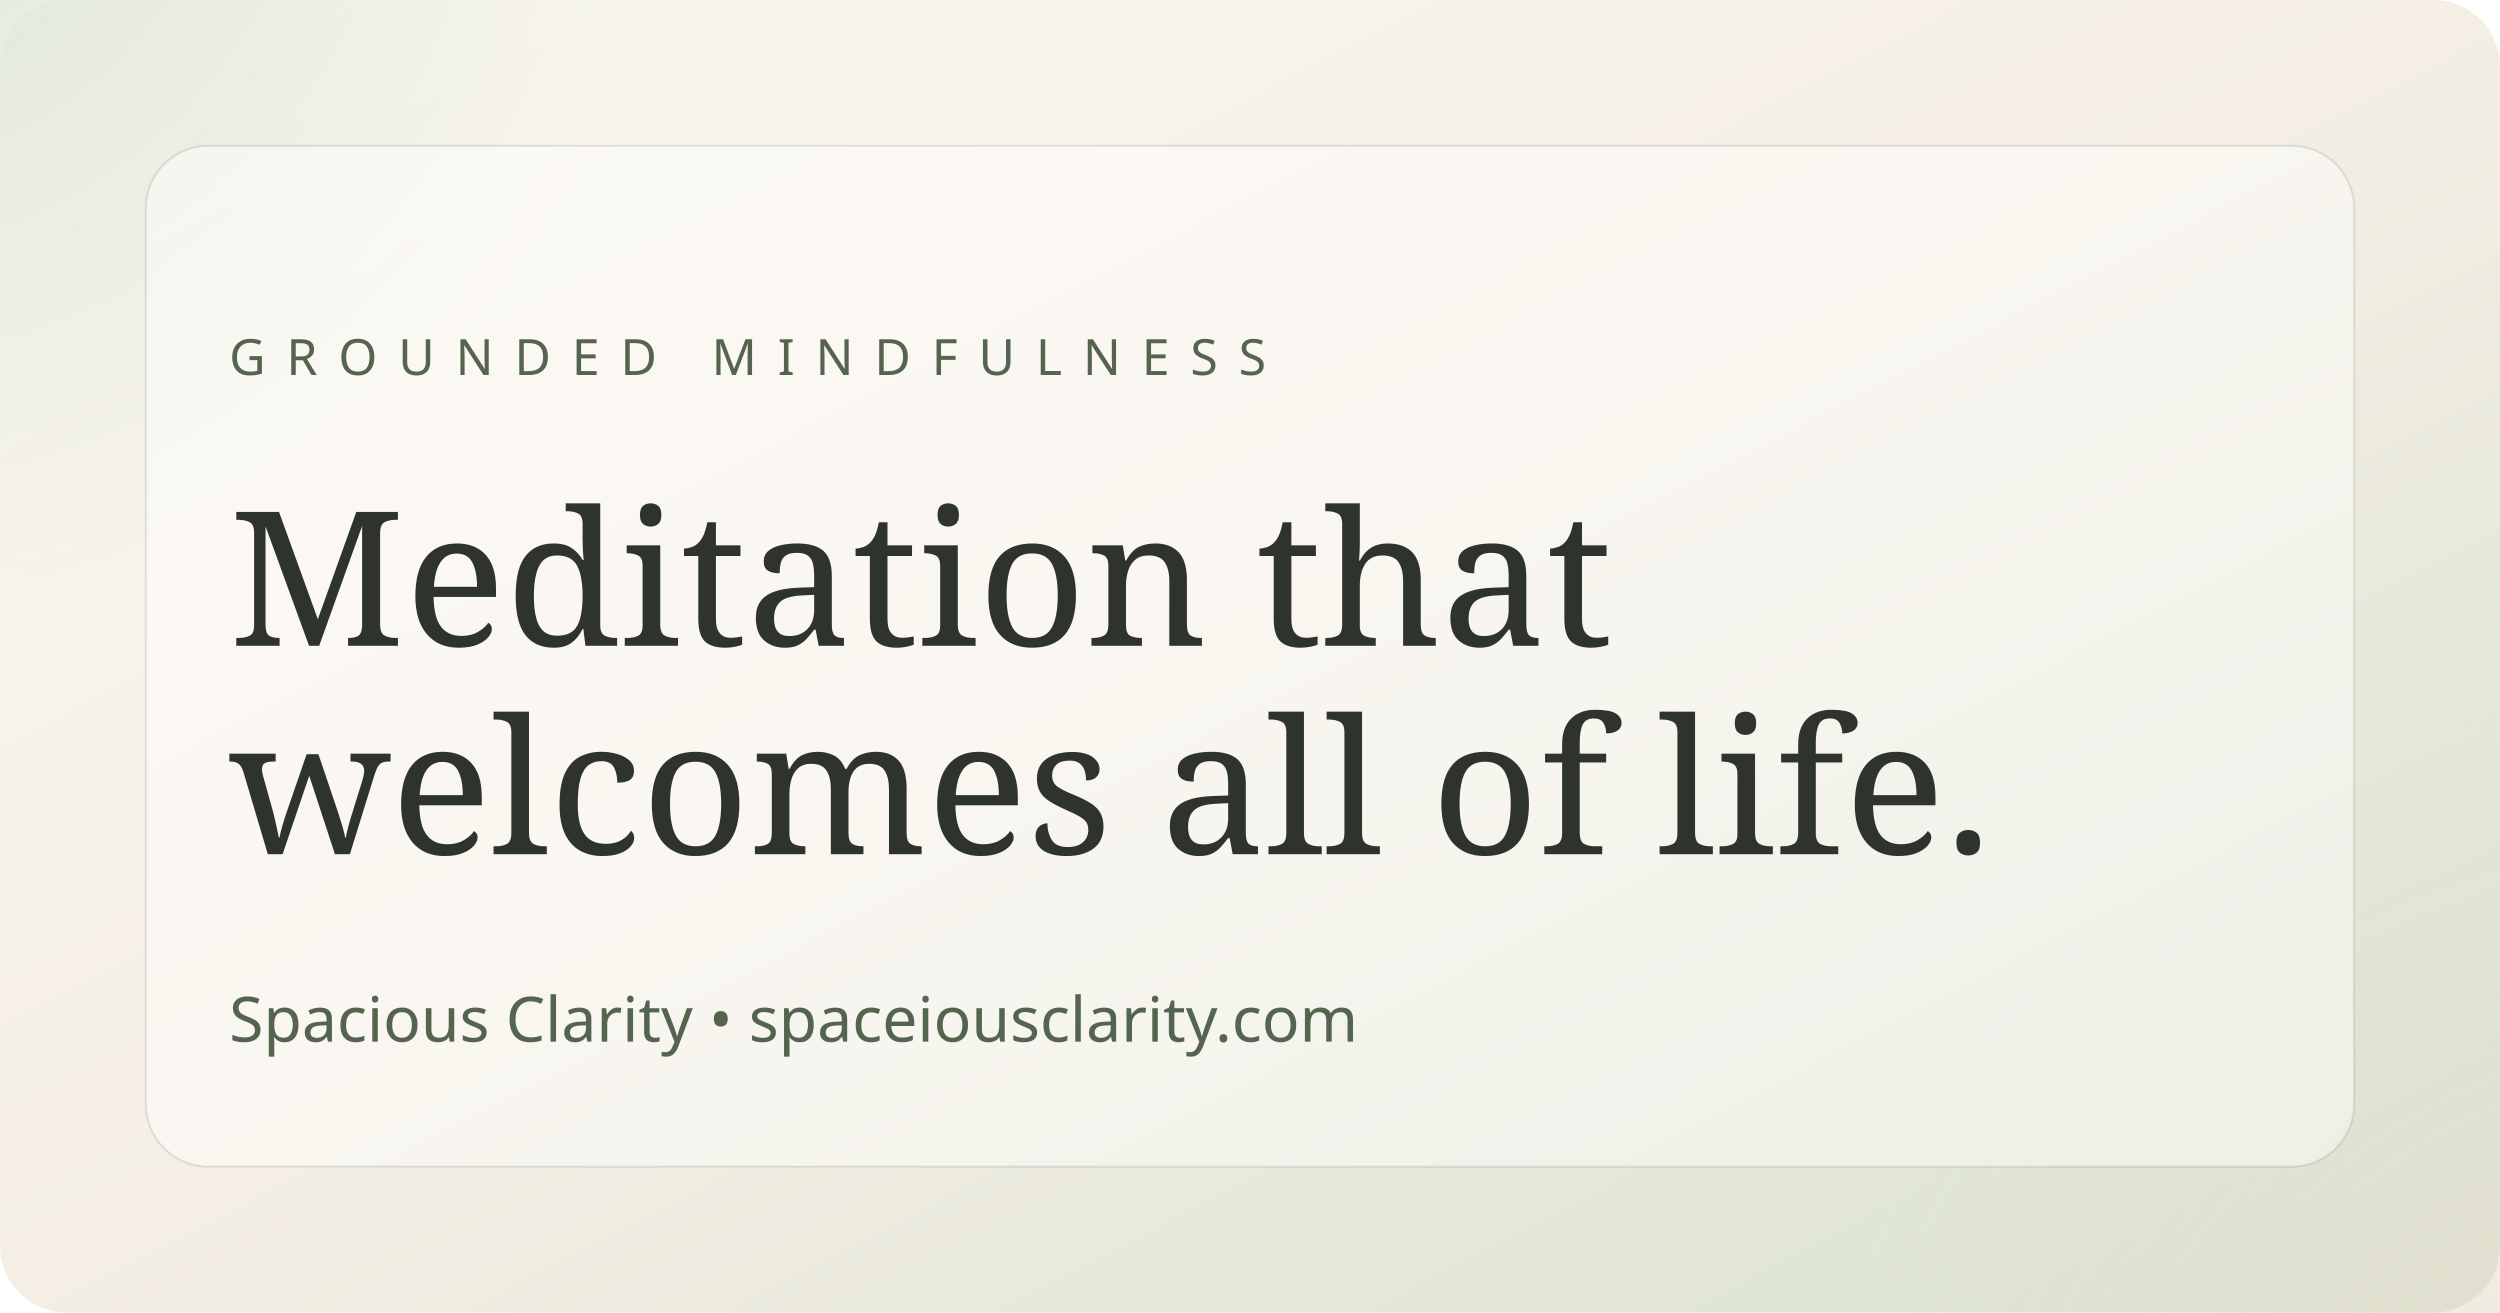
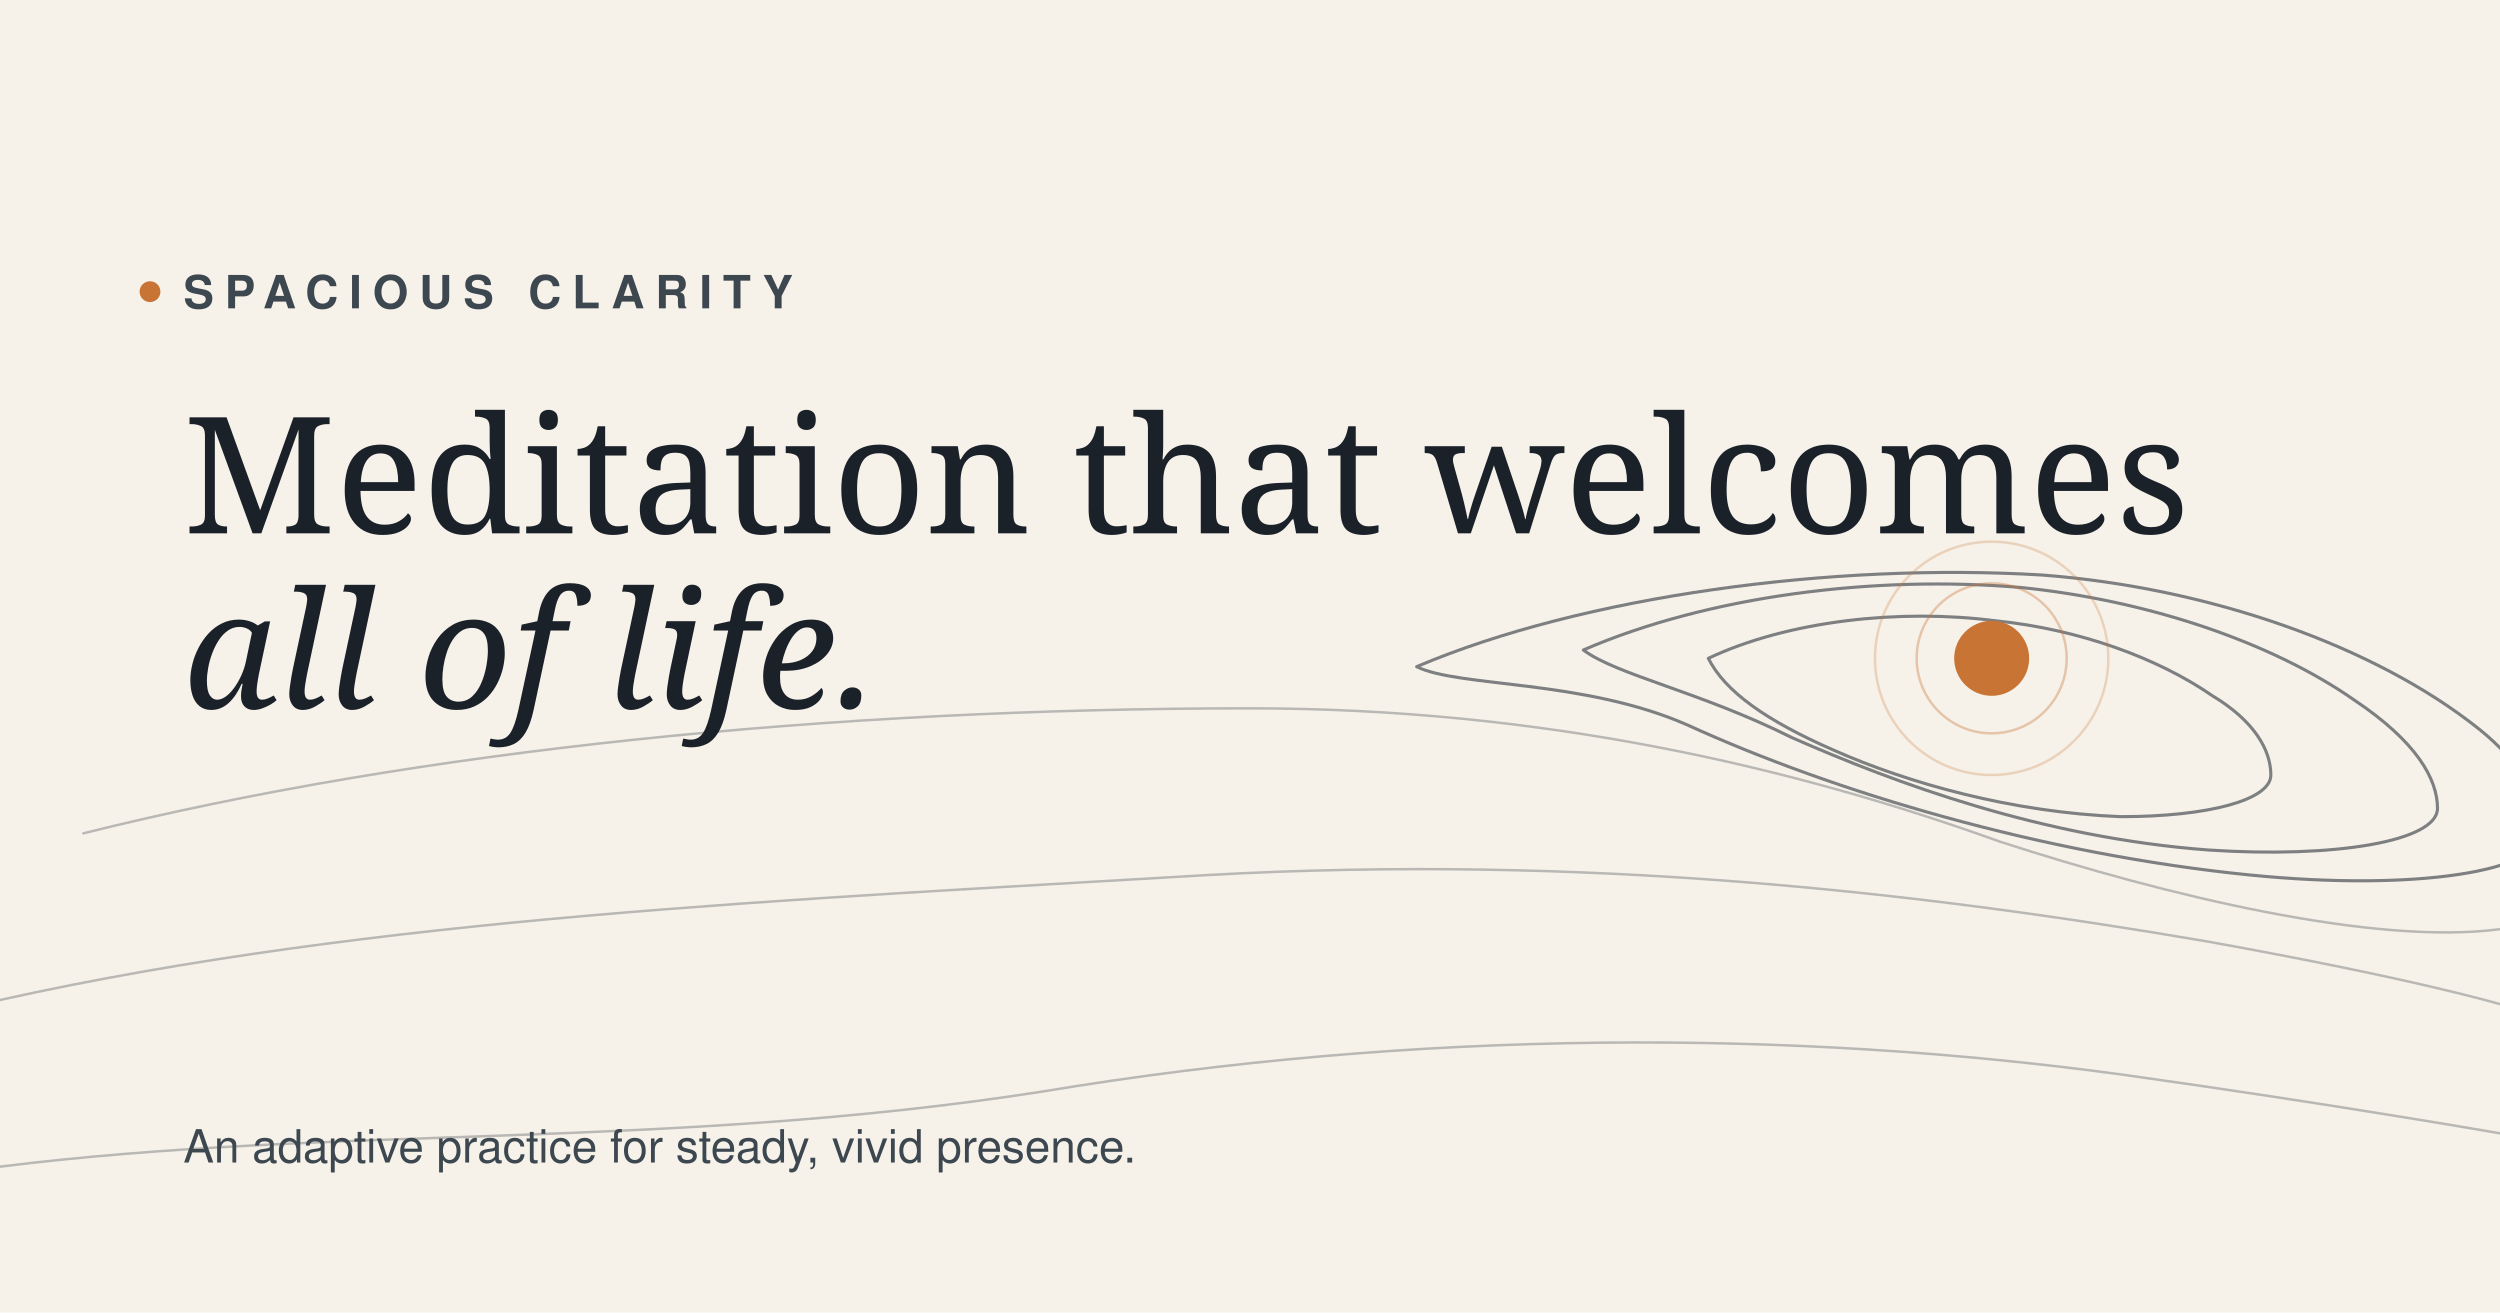
<svg xmlns="http://www.w3.org/2000/svg" viewBox="0 0 1200 630" role="img" aria-label="Spacious Clarity social card">
-   <defs>
-     <linearGradient id="bg" x1="0%" y1="0%" x2="100%" y2="100%">
-       <stop offset="0%" stop-color="#fbf8f1" />
-       <stop offset="50%" stop-color="#f4eee4" />
-       <stop offset="100%" stop-color="#d7e2cf" />
-     </linearGradient>
-     <radialGradient id="bloom" cx="0%" cy="0%" r="90%">
-       <stop offset="0%" stop-color="#d7e2cf" stop-opacity="0.95" />
-       <stop offset="100%" stop-color="#d7e2cf" stop-opacity="0" />
-     </radialGradient>
-     <radialGradient id="sand" cx="100%" cy="100%" r="90%">
-       <stop offset="0%" stop-color="#e8dfd0" stop-opacity="1" />
-       <stop offset="100%" stop-color="#e8dfd0" stop-opacity="0" />
-     </radialGradient>
-   </defs>
-   <rect width="1200" height="630" fill="url(#bg)" rx="32" />
-   <circle cx="150" cy="120" r="220" fill="url(#bloom)" />
-   <circle cx="1050" cy="520" r="240" fill="url(#sand)" />
-   <rect x="70" y="70" width="1060" height="490" rx="30" fill="rgba(255,255,255,0.45)" stroke="rgba(85,100,79,0.16)" />
-   <text x="110" y="180" fill="#55644f" font-family="Manrope, sans-serif" font-size="24" letter-spacing="10">GROUNDED MINDFULNESS</text>
-   <text x="110" y="310" fill="#2e342d" font-family="Newsreader, serif" font-size="90">Meditation that</text>
-   <text x="110" y="410" fill="#2e342d" font-family="Newsreader, serif" font-size="90">welcomes all of life.</text>
-   <text x="110" y="500" fill="#55644f" font-family="Manrope, sans-serif" font-size="30">Spacious Clarity • spaceiousclarity.com</text>
+   <rect width="1200" height="630" fill="#F6F2EA" />
+   <g fill="none" stroke="#1A2129" stroke-linecap="round" stroke-linejoin="round" stroke-width="1.2" opacity="0.28">
+     <path d="M 0 560 C 160 540 320 552 500 524 C 680 494 860 494 1020 516 C 1120 530 1200 544 1200 544" />
+     <path d="M 0 480 C 180 440 380 432 580 420 C 760 410 920 428 1060 452 C 1160 470 1200 482 1200 482" />
+     <path d="M 40 400 C 200 360 400 340 600 340 C 740 340 860 368 960 404 C 1040 430 1140 454 1200 446" />
+   </g>
+   <g fill="none" stroke="#1A2129" stroke-linecap="round" stroke-linejoin="round" stroke-width="1.5" opacity="0.55">
+     <path d="M 680 320 C 760 286 880 270 980 276 C 1060 282 1140 310 1190 350 C 1210 366 1220 384 1220 400 C 1220 418 1160 428 1080 420 C 980 410 880 380 810 348 C 760 326 700 330 680 320 Z" />
+     <path d="M 760 312 C 820 286 900 276 970 282 C 1030 288 1090 308 1130 336 C 1160 356 1170 374 1170 388 C 1170 404 1120 412 1060 408 C 980 402 910 376 860 354 C 816 332 776 324 760 312 Z" />
+     <path d="M 820 316 C 858 298 912 292 958 298 C 998 302 1036 316 1062 334 C 1082 346 1090 360 1090 372 C 1090 384 1060 392 1018 392 C 966 390 916 376 880 360 C 848 346 828 332 820 316 Z" />
+   </g>
+   <g transform="translate(956 316)">
+     <circle r="56" fill="none" stroke="#C87435" stroke-opacity="0.26" stroke-width="1.2" />
+     <circle r="36" fill="none" stroke="#C87435" stroke-opacity="0.36" stroke-width="1.2" />
+     <circle r="18" fill="#C87435" />
+   </g>
+   <text x="88" y="148" fill="#3D4750" font-family="'Host Grotesk', Helvetica, sans-serif" font-size="22" font-weight="600" letter-spacing="5.2">SPACIOUS CLARITY</text>
+   <text x="88" y="256" fill="#1A2129" font-family="'Literata', Georgia, serif" font-size="78" font-weight="400">Meditation that welcomes</text>
+   <text x="88" y="340" fill="#1A2129" font-family="'Literata', Georgia, serif" font-size="78" font-weight="400" font-style="italic">all of life.</text>
+   <text x="88" y="558" fill="#3D4750" font-family="'Host Grotesk', Helvetica, sans-serif" font-size="22">An adaptive practice for steady, vivid presence.</text>
+   <circle cx="72" cy="140" r="5" fill="#C87435" />
</svg>
